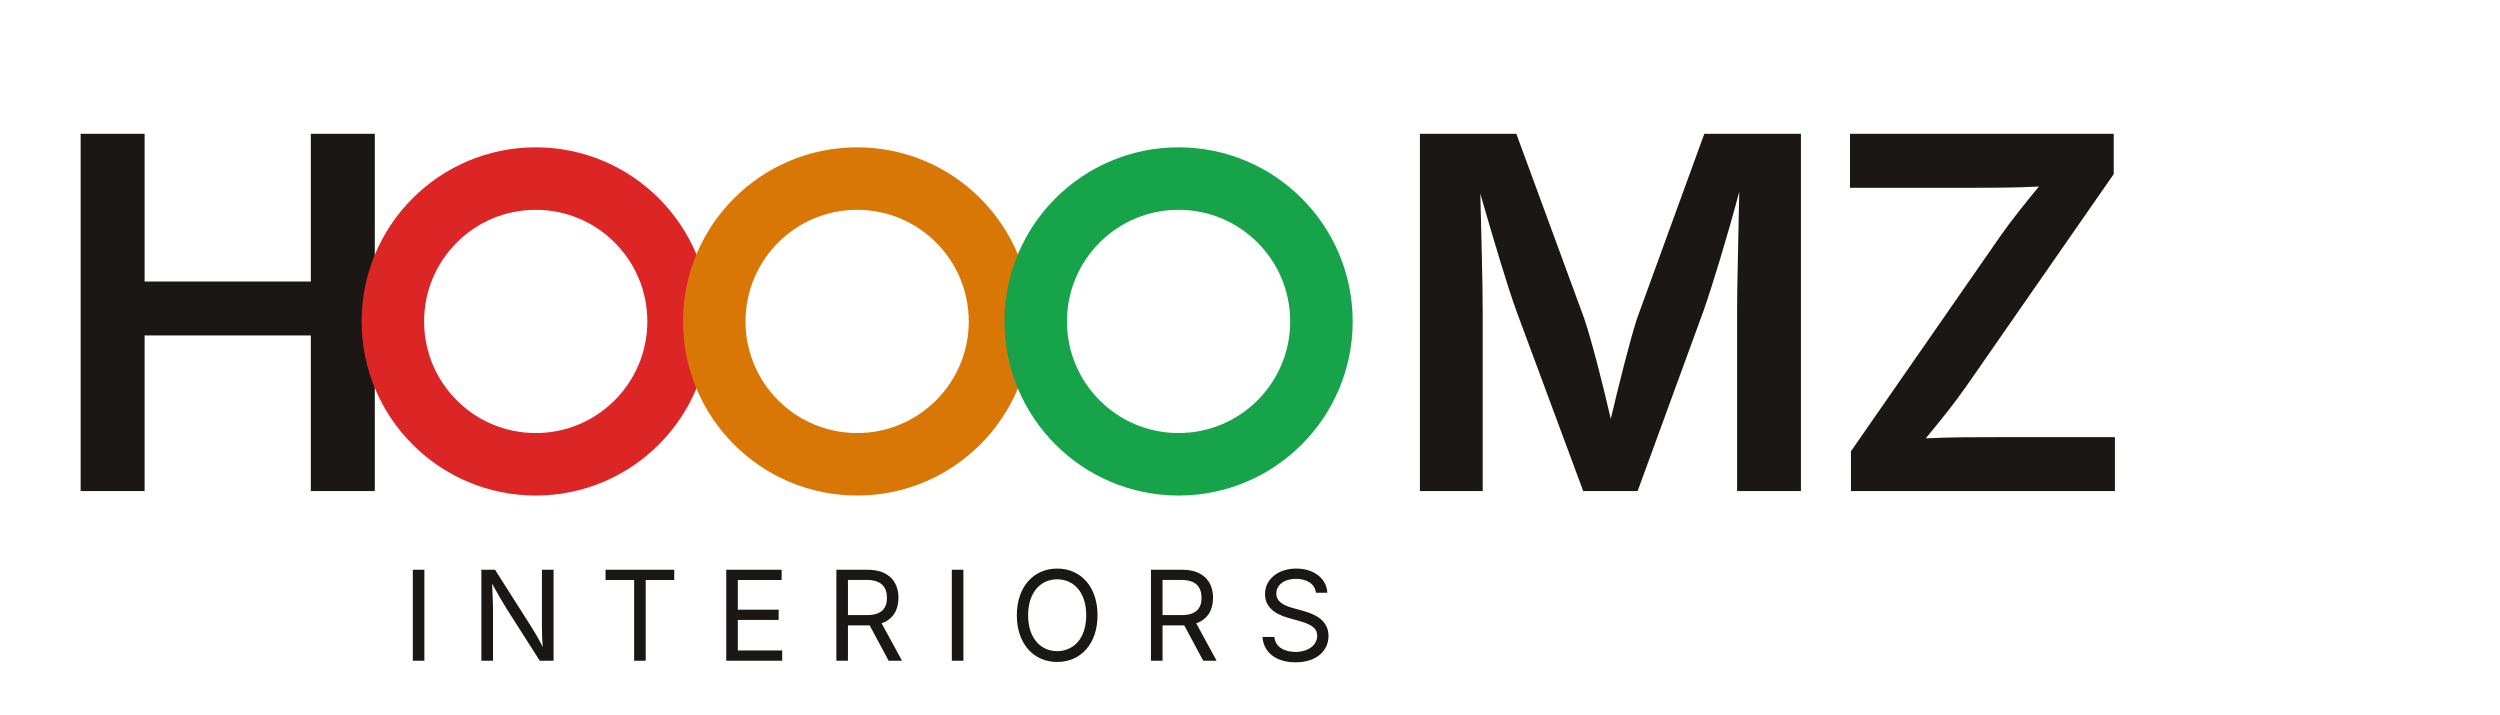
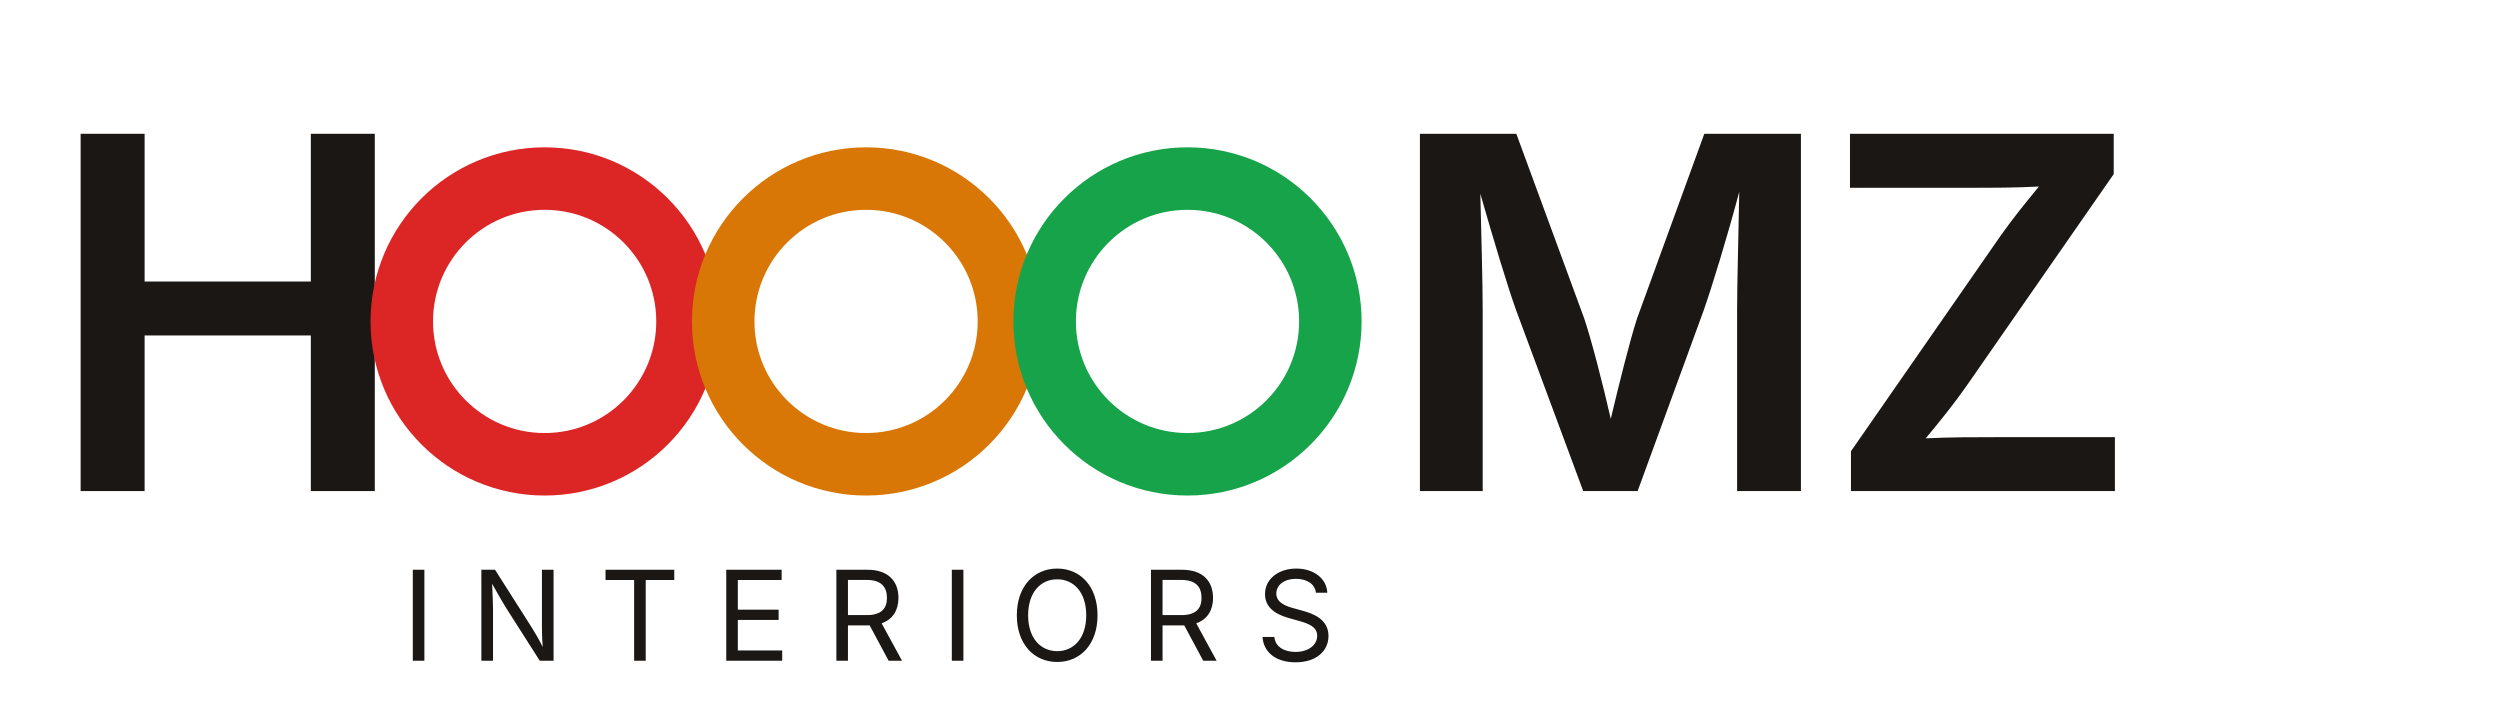
<svg xmlns="http://www.w3.org/2000/svg" viewBox="0 0 560 160">
  <text x="10" y="110" font-family="'Figtree', 'Inter', Arial, Helvetica, sans-serif" font-size="110" font-weight="600" fill="#1A1714" letter-spacing="-0.03em">H</text>
-   <circle cx="120" cy="72" r="32" fill="none" stroke="#DC2626" stroke-width="14" />
-   <circle cx="192" cy="72" r="32" fill="none" stroke="#D97706" stroke-width="14" />
-   <circle cx="264" cy="72" r="32" fill="none" stroke="#16A34A" stroke-width="14" />
+   <circle cx="122" cy="72" r="32" fill="none" stroke="#DC2626" stroke-width="14" />
+   <circle cx="194" cy="72" r="32" fill="none" stroke="#D97706" stroke-width="14" />
+   <circle cx="266" cy="72" r="32" fill="none" stroke="#16A34A" stroke-width="14" />
  <text x="310" y="110" font-family="'Figtree', 'Inter', Arial, Helvetica, sans-serif" font-size="110" font-weight="600" fill="#1A1714" letter-spacing="-0.03em">MZ</text>
  <text x="90" y="148" font-family="'Figtree', 'Inter', Arial, Helvetica, sans-serif" font-size="28" font-weight="400" fill="#1A1714" letter-spacing="0.28em">INTERIORS</text>
</svg>
